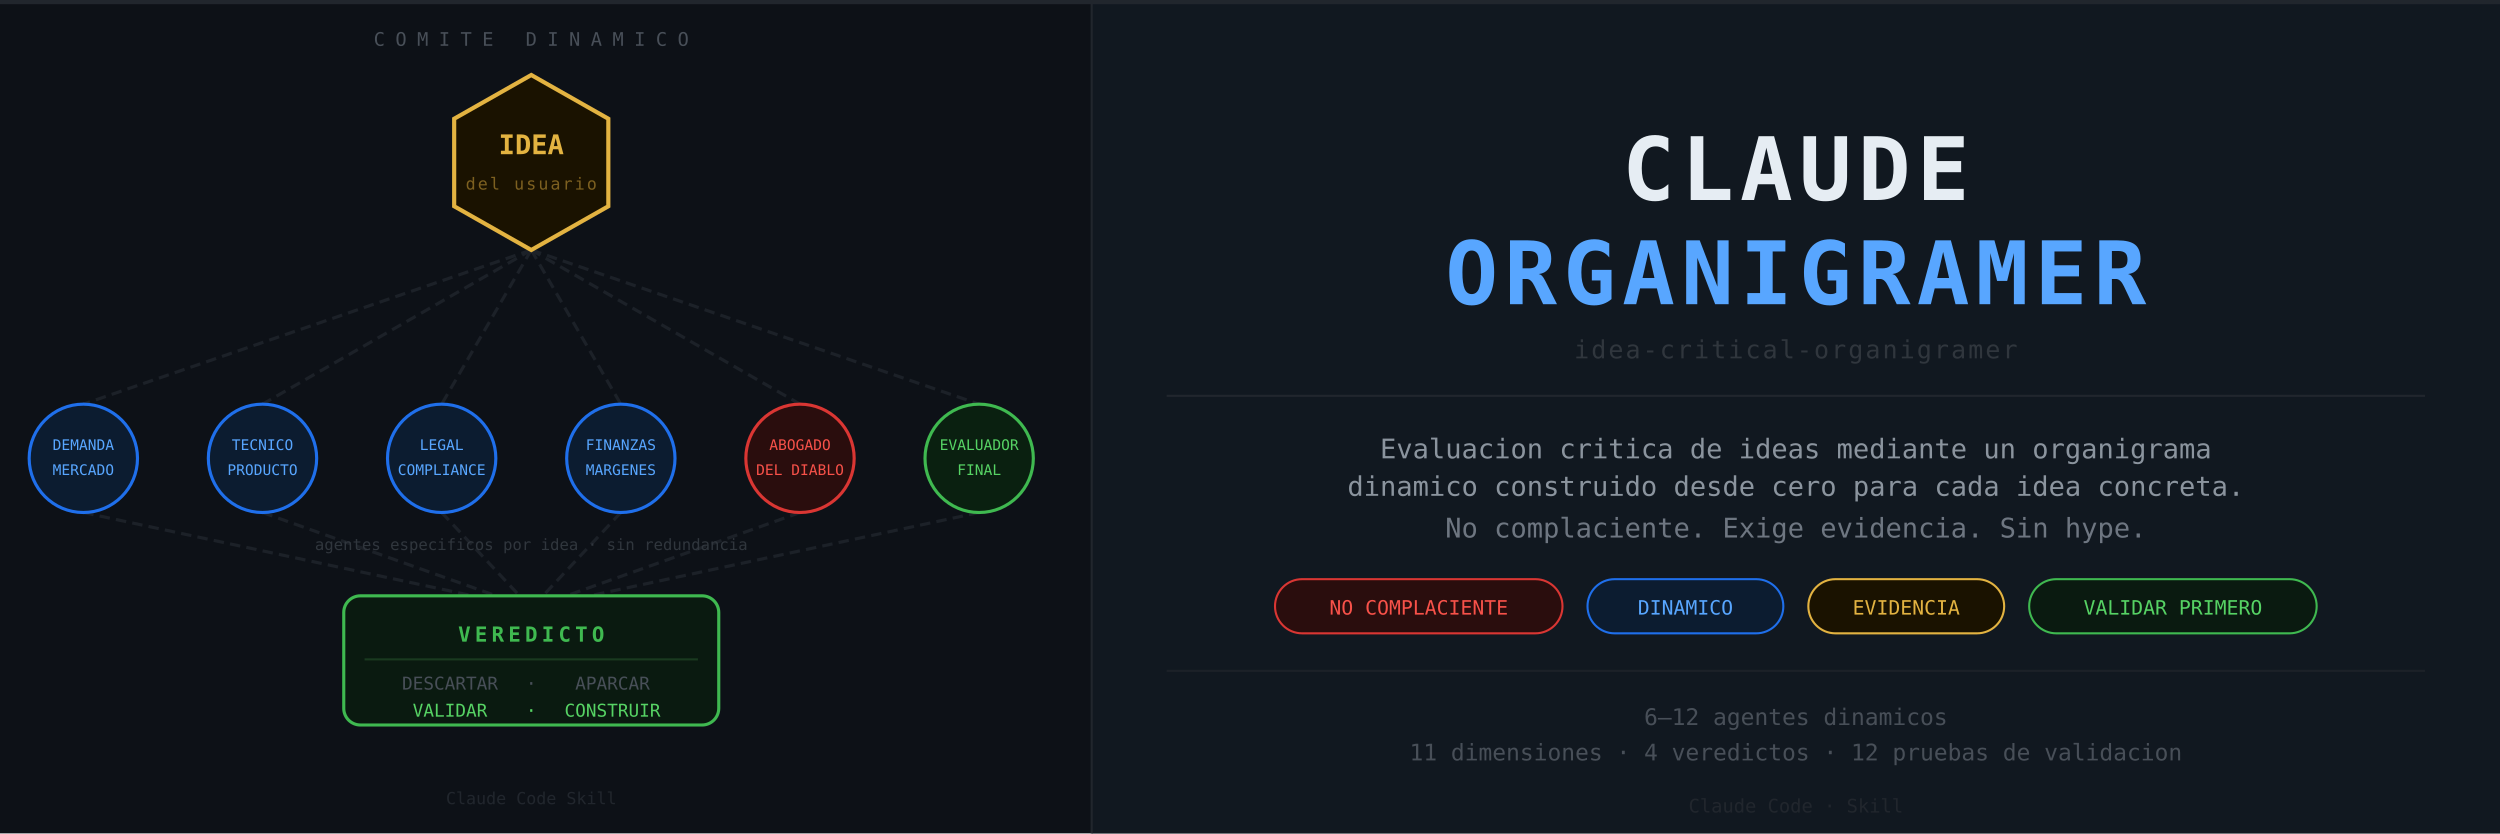
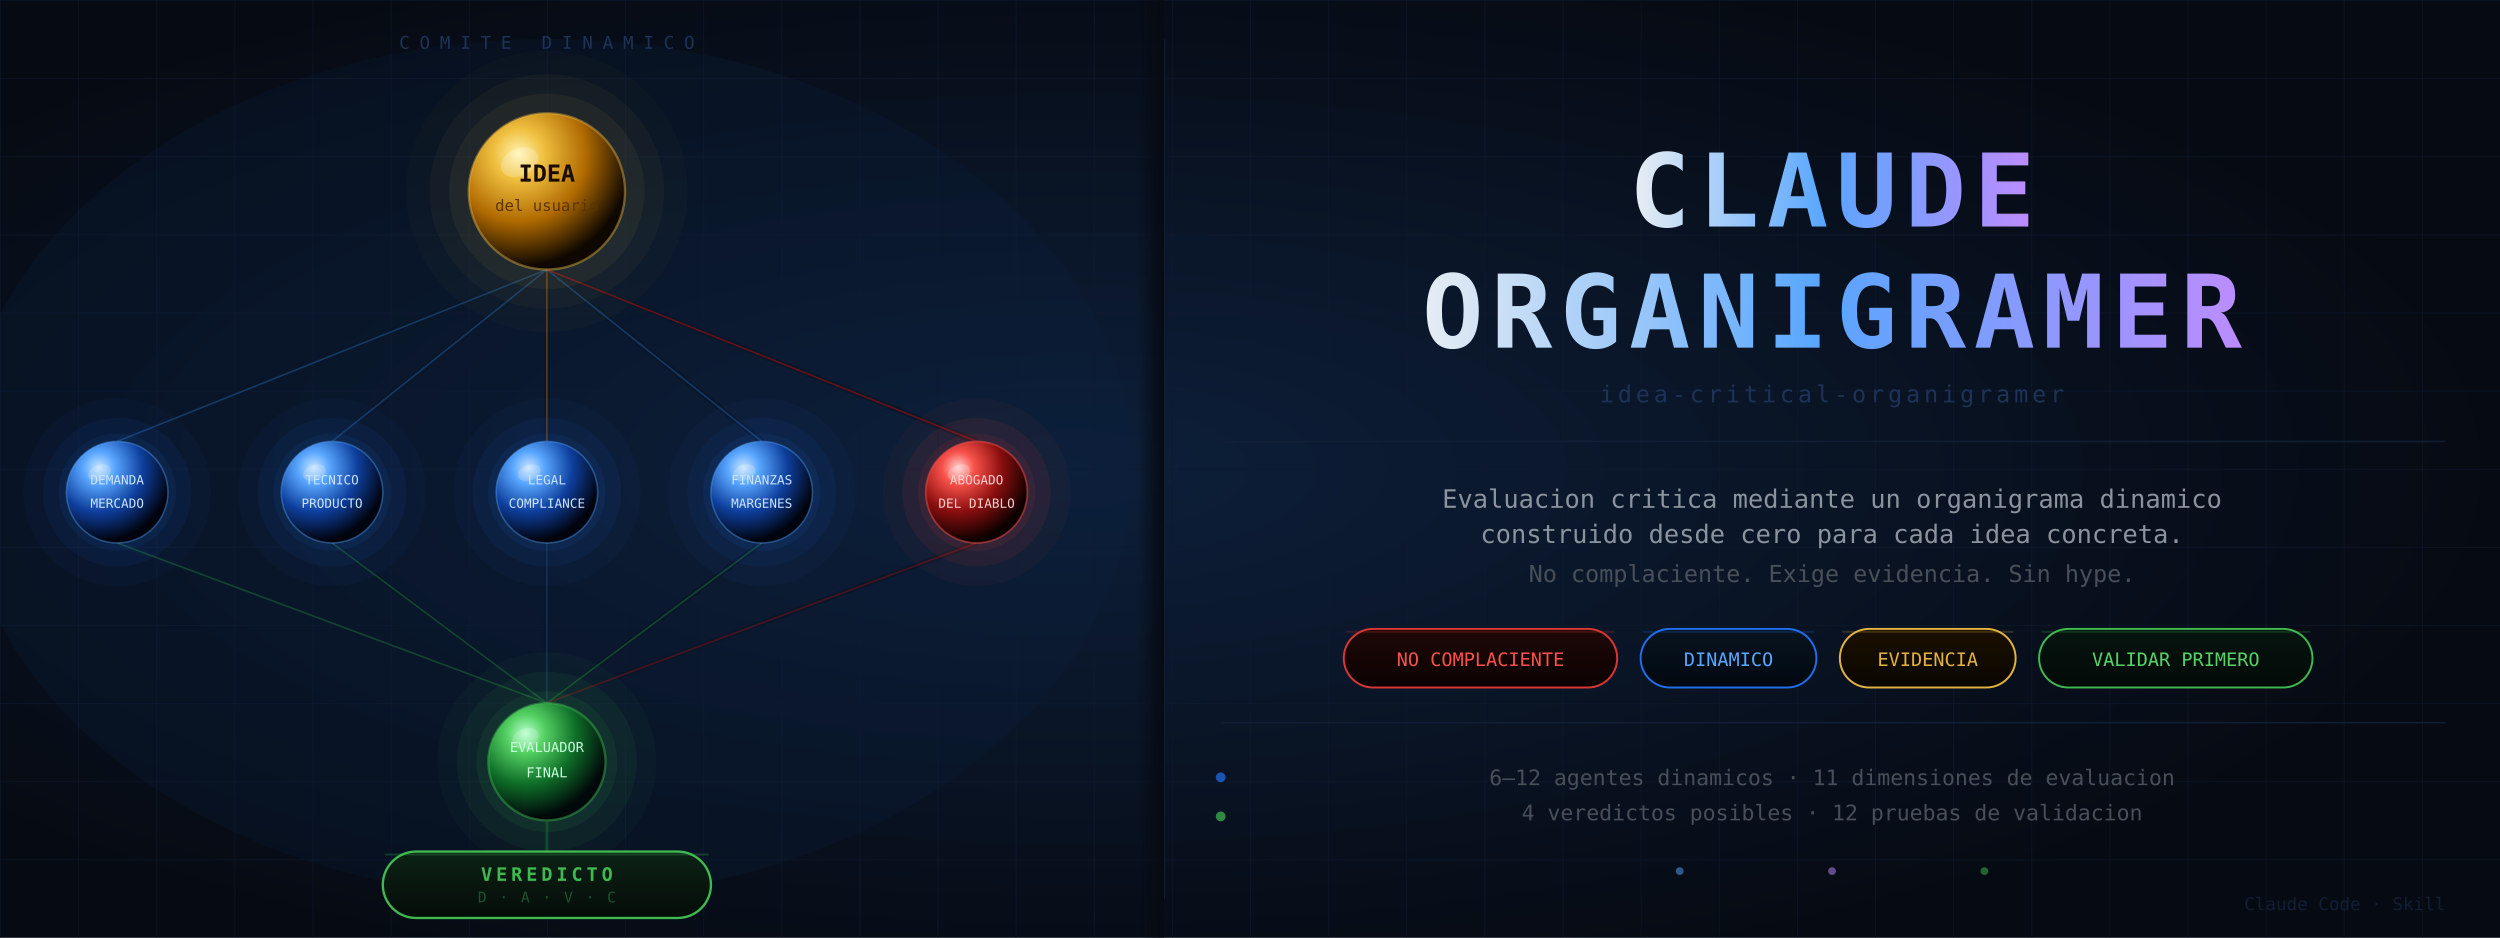
- <svg xmlns="http://www.w3.org/2000/svg" width="1200" height="400" viewBox="0 0 1200 400">
-   <rect width="1200" height="400" fill="#0d1117" />
-   <rect x="524" width="676" height="400" fill="#111820" />
-   <rect width="1200" height="2" fill="#21262d" />
-   <line x1="524" y1="0" x2="524" y2="400" stroke="#21262d" stroke-width="1" />
-   <line x1="255" y1="120" x2="40" y2="194" stroke="#1c2128" stroke-width="1.5" stroke-dasharray="5,3" />
-   <line x1="255" y1="120" x2="126" y2="194" stroke="#1c2128" stroke-width="1.5" stroke-dasharray="5,3" />
-   <line x1="255" y1="120" x2="212" y2="194" stroke="#1c2128" stroke-width="1.5" stroke-dasharray="5,3" />
-   <line x1="255" y1="120" x2="298" y2="194" stroke="#1c2128" stroke-width="1.5" stroke-dasharray="5,3" />
-   <line x1="255" y1="120" x2="384" y2="194" stroke="#1c2128" stroke-width="1.5" stroke-dasharray="5,3" />
-   <line x1="255" y1="120" x2="470" y2="194" stroke="#1c2128" stroke-width="1.5" stroke-dasharray="5,3" />
-   <line x1="40" y1="246" x2="255" y2="292" stroke="#1c2128" stroke-width="1.5" stroke-dasharray="5,3" />
-   <line x1="126" y1="246" x2="255" y2="292" stroke="#1c2128" stroke-width="1.5" stroke-dasharray="5,3" />
-   <line x1="212" y1="246" x2="255" y2="292" stroke="#1c2128" stroke-width="1.5" stroke-dasharray="5,3" />
-   <line x1="298" y1="246" x2="255" y2="292" stroke="#1c2128" stroke-width="1.5" stroke-dasharray="5,3" />
-   <line x1="384" y1="246" x2="255" y2="292" stroke="#1c2128" stroke-width="1.5" stroke-dasharray="5,3" />
-   <line x1="470" y1="246" x2="255" y2="292" stroke="#1c2128" stroke-width="1.5" stroke-dasharray="5,3" />
-   <text x="255" y="22" text-anchor="middle" font-family="monospace" font-size="9" fill="#484f58" letter-spacing="5">COMITE DINAMICO</text>
-   <polygon points="255,36 292,57 292,99 255,120 218,99 218,57" fill="#1a1200" stroke="#e3b341" stroke-width="2" />
-   <text x="255" y="74" text-anchor="middle" font-family="monospace" font-size="13" font-weight="bold" fill="#e3b341">IDEA</text>
-   <text x="255" y="91" text-anchor="middle" font-family="monospace" font-size="8" fill="#7d6020" letter-spacing="1">del usuario</text>
-   <circle cx="40" cy="220" r="26" fill="#0c1c30" stroke="#1f6feb" stroke-width="1.5" />
-   <text x="40" y="216" text-anchor="middle" font-family="monospace" font-size="7" fill="#58a6ff">DEMANDA</text>
-   <text x="40" y="228" text-anchor="middle" font-family="monospace" font-size="7" fill="#58a6ff">MERCADO</text>
-   <circle cx="126" cy="220" r="26" fill="#0c1c30" stroke="#1f6feb" stroke-width="1.5" />
-   <text x="126" y="216" text-anchor="middle" font-family="monospace" font-size="7" fill="#58a6ff">TECNICO</text>
-   <text x="126" y="228" text-anchor="middle" font-family="monospace" font-size="7" fill="#58a6ff">PRODUCTO</text>
-   <circle cx="212" cy="220" r="26" fill="#0c1c30" stroke="#1f6feb" stroke-width="1.5" />
-   <text x="212" y="216" text-anchor="middle" font-family="monospace" font-size="7" fill="#58a6ff">LEGAL</text>
-   <text x="212" y="228" text-anchor="middle" font-family="monospace" font-size="7" fill="#58a6ff">COMPLIANCE</text>
-   <circle cx="298" cy="220" r="26" fill="#0c1c30" stroke="#1f6feb" stroke-width="1.5" />
-   <text x="298" y="216" text-anchor="middle" font-family="monospace" font-size="7" fill="#58a6ff">FINANZAS</text>
-   <text x="298" y="228" text-anchor="middle" font-family="monospace" font-size="7" fill="#58a6ff">MARGENES</text>
-   <circle cx="384" cy="220" r="26" fill="#2a0d0d" stroke="#da3633" stroke-width="1.5" />
-   <text x="384" y="216" text-anchor="middle" font-family="monospace" font-size="7" fill="#f85149">ABOGADO</text>
-   <text x="384" y="228" text-anchor="middle" font-family="monospace" font-size="7" fill="#f85149">DEL DIABLO</text>
-   <circle cx="470" cy="220" r="26" fill="#0a2010" stroke="#3fb950" stroke-width="1.5" />
-   <text x="470" y="216" text-anchor="middle" font-family="monospace" font-size="7" fill="#56d364">EVALUADOR</text>
-   <text x="470" y="228" text-anchor="middle" font-family="monospace" font-size="7" fill="#56d364">FINAL</text>
-   <text x="255" y="264" text-anchor="middle" font-family="monospace" font-size="7.5" fill="#30363d">agentes especificos por idea  ·  sin redundancia</text>
-   <rect x="165" y="286" width="180" height="62" rx="8" fill="#0a1a10" stroke="#3fb950" stroke-width="1.5" />
-   <text x="255" y="308" text-anchor="middle" font-family="monospace" font-size="10" font-weight="bold" fill="#3fb950" letter-spacing="2">VEREDICTO</text>
-   <rect x="175" y="316" width="160" height="1" fill="#1a3a20" />
-   <text x="216" y="331" text-anchor="middle" font-family="monospace" font-size="8.5" fill="#484f58">DESCARTAR</text>
-   <text x="255" y="331" text-anchor="middle" font-family="monospace" font-size="8.5" fill="#484f58">·</text>
-   <text x="294" y="331" text-anchor="middle" font-family="monospace" font-size="8.5" fill="#484f58">APARCAR</text>
-   <text x="216" y="344" text-anchor="middle" font-family="monospace" font-size="8.5" fill="#56d364">VALIDAR</text>
-   <text x="255" y="344" text-anchor="middle" font-family="monospace" font-size="8.5" fill="#56d364">·</text>
-   <text x="294" y="344" text-anchor="middle" font-family="monospace" font-size="8.5" fill="#56d364">CONSTRUIR</text>
-   <text x="255" y="386" text-anchor="middle" font-family="monospace" font-size="8" fill="#21262d">Claude Code  Skill</text>
-   <text x="862" y="96" text-anchor="middle" font-family="monospace" font-size="42" font-weight="bold" fill="#e6edf3" letter-spacing="3">CLAUDE</text>
-   <text x="862" y="146" text-anchor="middle" font-family="monospace" font-size="42" font-weight="bold" fill="#58a6ff" letter-spacing="3">ORGANIGRAMER</text>
-   <text x="862" y="172" text-anchor="middle" font-family="monospace" font-size="12" fill="#30363d" letter-spacing="1">idea-critical-organigramer</text>
-   <line x1="560" y1="190" x2="1164" y2="190" stroke="#21262d" stroke-width="1" />
-   <text x="862" y="220" text-anchor="middle" font-family="monospace" font-size="13" fill="#8b949e">Evaluacion critica de ideas mediante un organigrama</text>
-   <text x="862" y="238" text-anchor="middle" font-family="monospace" font-size="13" fill="#8b949e">dinamico construido desde cero para cada idea concreta.</text>
-   <text x="862" y="258" text-anchor="middle" font-family="monospace" font-size="13" fill="#6e7681">No complaciente. Exige evidencia. Sin hype.</text>
-   <rect x="612" y="278" width="138" height="26" rx="13" fill="#2a0d0d" stroke="#da3633" stroke-width="1" />
-   <text x="681" y="295" text-anchor="middle" font-family="monospace" font-size="9.5" fill="#f85149">NO COMPLACIENTE</text>
-   <rect x="762" y="278" width="94" height="26" rx="13" fill="#0c1c30" stroke="#1f6feb" stroke-width="1" />
-   <text x="809" y="295" text-anchor="middle" font-family="monospace" font-size="9.5" fill="#58a6ff">DINAMICO</text>
-   <rect x="868" y="278" width="94" height="26" rx="13" fill="#1a1200" stroke="#e3b341" stroke-width="1" />
-   <text x="915" y="295" text-anchor="middle" font-family="monospace" font-size="9.5" fill="#e3b341">EVIDENCIA</text>
-   <rect x="974" y="278" width="138" height="26" rx="13" fill="#0a1a10" stroke="#3fb950" stroke-width="1" />
-   <text x="1043" y="295" text-anchor="middle" font-family="monospace" font-size="9.5" fill="#56d364">VALIDAR PRIMERO</text>
-   <line x1="560" y1="322" x2="1164" y2="322" stroke="#1c2128" stroke-width="1" />
-   <text x="862" y="348" text-anchor="middle" font-family="monospace" font-size="11" fill="#484f58">6–12 agentes dinamicos</text>
-   <text x="862" y="365" text-anchor="middle" font-family="monospace" font-size="11" fill="#484f58">11 dimensiones  ·  4 veredictos  ·  12 pruebas de validacion</text>
-   <text x="862" y="390" text-anchor="middle" font-family="monospace" font-size="9" fill="#21262d">Claude Code  ·  Skill</text>
+ <svg xmlns="http://www.w3.org/2000/svg" width="1280" height="480" viewBox="0 0 1280 480">
+   <defs>
+     <radialGradient id="bgGlow" cx="43%" cy="50%" r="58%">
+       <stop offset="0%" stop-color="#0d1f3a" />
+       <stop offset="100%" stop-color="#060a12" />
+     </radialGradient>
+     <pattern id="grid" width="40" height="40" patternUnits="userSpaceOnUse">
+       <path d="M 40 0 L 0 0 0 40" fill="none" stroke="#0d1a2e" stroke-width="0.6" />
+     </pattern>
+     <radialGradient id="sgold" cx="32%" cy="26%" r="72%">
+       <stop offset="0%" stop-color="#fff4b0" />
+       <stop offset="22%" stop-color="#f0c040" />
+       <stop offset="60%" stop-color="#b06a00" />
+       <stop offset="100%" stop-color="#0f0800" />
+     </radialGradient>
+     <radialGradient id="sblue" cx="32%" cy="26%" r="72%">
+       <stop offset="0%" stop-color="#c8e4ff" />
+       <stop offset="22%" stop-color="#58a6ff" />
+       <stop offset="60%" stop-color="#0e3f9e" />
+       <stop offset="100%" stop-color="#00040f" />
+     </radialGradient>
+     <radialGradient id="sred" cx="32%" cy="26%" r="72%">
+       <stop offset="0%" stop-color="#ffd0d0" />
+       <stop offset="22%" stop-color="#f85149" />
+       <stop offset="60%" stop-color="#8a0e0e" />
+       <stop offset="100%" stop-color="#0f0000" />
+     </radialGradient>
+     <radialGradient id="sgreen" cx="32%" cy="26%" r="72%">
+       <stop offset="0%" stop-color="#b8ffd0" />
+       <stop offset="22%" stop-color="#56d364" />
+       <stop offset="60%" stop-color="#0e6e28" />
+       <stop offset="100%" stop-color="#00080a" />
+     </radialGradient>
+     <linearGradient id="titleGrad" x1="0%" y1="0%" x2="100%" y2="0%">
+       <stop offset="0%" stop-color="#e6edf3" />
+       <stop offset="48%" stop-color="#58a6ff" />
+       <stop offset="100%" stop-color="#bc8cff" />
+     </linearGradient>
+     <linearGradient id="verdictBox" x1="0%" y1="0%" x2="0%" y2="100%">
+       <stop offset="0%" stop-color="#0c2215" />
+       <stop offset="100%" stop-color="#050c08" />
+     </linearGradient>
+     <linearGradient id="panelFade" x1="0%" y1="0%" x2="100%" y2="0%">
+       <stop offset="0%" stop-color="#060a12" stop-opacity="0" />
+       <stop offset="80%" stop-color="#060a12" stop-opacity="0" />
+       <stop offset="100%" stop-color="#060a12" stop-opacity="1" />
+     </linearGradient>
+     <linearGradient id="pillRed" x1="0%" y1="0%" x2="0%" y2="100%">
+       <stop offset="0%" stop-color="#1e0808" />
+       <stop offset="100%" stop-color="#0c0202" />
+     </linearGradient>
+     <linearGradient id="pillBlue" x1="0%" y1="0%" x2="0%" y2="100%">
+       <stop offset="0%" stop-color="#081420" />
+       <stop offset="100%" stop-color="#020810" />
+     </linearGradient>
+     <linearGradient id="pillGold" x1="0%" y1="0%" x2="0%" y2="100%">
+       <stop offset="0%" stop-color="#1a1000" />
+       <stop offset="100%" stop-color="#0a0700" />
+     </linearGradient>
+     <linearGradient id="pillGreen" x1="0%" y1="0%" x2="0%" y2="100%">
+       <stop offset="0%" stop-color="#061410" />
+       <stop offset="100%" stop-color="#020a06" />
+     </linearGradient>
+   </defs>
+   <rect width="1280" height="480" fill="#060a12" />
+   <rect width="1280" height="480" fill="url(#bgGlow)" />
+   <rect width="1280" height="480" fill="url(#grid)" />
+   <ellipse cx="280" cy="240" rx="300" ry="220" fill="#0a1e40" opacity="0.22" />
+   <line x1="596" y1="20" x2="596" y2="460" stroke="#111e34" stroke-width="1" />
+   <text x="280" y="25" text-anchor="middle" font-family="monospace" font-size="9" fill="#1e3258" letter-spacing="5">
+   COMITE DINAMICO
+ </text>
+   <line x1="280" y1="138" x2="60" y2="226" stroke="#09162a" stroke-width="3" />
+   <line x1="280" y1="138" x2="170" y2="226" stroke="#09162a" stroke-width="3" />
+   <line x1="280" y1="138" x2="280" y2="226" stroke="#09162a" stroke-width="3" />
+   <line x1="280" y1="138" x2="390" y2="226" stroke="#09162a" stroke-width="3" />
+   <line x1="280" y1="138" x2="500" y2="226" stroke="#09162a" stroke-width="3" />
+   <line x1="280" y1="138" x2="60" y2="226" stroke="#1a4880" stroke-width="0.8" opacity="0.7" />
+   <line x1="280" y1="138" x2="170" y2="226" stroke="#1a4880" stroke-width="0.8" opacity="0.7" />
+   <line x1="280" y1="138" x2="280" y2="226" stroke="#c07000" stroke-width="0.8" opacity="0.45" />
+   <line x1="280" y1="138" x2="390" y2="226" stroke="#1a4880" stroke-width="0.8" opacity="0.7" />
+   <line x1="280" y1="138" x2="500" y2="226" stroke="#8a1010" stroke-width="0.8" opacity="0.7" />
+   <line x1="60" y1="278" x2="280" y2="360" stroke="#09162a" stroke-width="3" />
+   <line x1="170" y1="278" x2="280" y2="360" stroke="#09162a" stroke-width="3" />
+   <line x1="280" y1="278" x2="280" y2="360" stroke="#09162a" stroke-width="3" />
+   <line x1="390" y1="278" x2="280" y2="360" stroke="#09162a" stroke-width="3" />
+   <line x1="500" y1="278" x2="280" y2="360" stroke="#09162a" stroke-width="3" />
+   <line x1="60" y1="278" x2="280" y2="360" stroke="#165a30" stroke-width="0.8" opacity="0.7" />
+   <line x1="170" y1="278" x2="280" y2="360" stroke="#165a30" stroke-width="0.8" opacity="0.7" />
+   <line x1="280" y1="278" x2="280" y2="360" stroke="#1a4880" stroke-width="0.8" opacity="0.5" />
+   <line x1="390" y1="278" x2="280" y2="360" stroke="#165a30" stroke-width="0.8" opacity="0.7" />
+   <line x1="500" y1="278" x2="280" y2="360" stroke="#8a1010" stroke-width="0.8" opacity="0.5" />
+   <circle cx="280" cy="98" r="72" fill="#e3b341" opacity="0.02" />
+   <circle cx="280" cy="98" r="60" fill="#e3b341" opacity="0.04" />
+   <circle cx="280" cy="98" r="50" fill="#e3b341" opacity="0.06" />
+   <circle cx="280" cy="98" r="40" fill="url(#sgold)" />
+   <circle cx="280" cy="98" r="40" fill="none" stroke="#e3b341" stroke-width="1.2" opacity="0.45" />
+   <ellipse cx="266" cy="83" rx="10" ry="7" fill="white" opacity="0.22" transform="rotate(-25 266 83)" />
+   <text x="280" y="93" text-anchor="middle" font-family="monospace" font-size="12" font-weight="bold" fill="#1a0c00">IDEA</text>
+   <text x="280" y="108" text-anchor="middle" font-family="monospace" font-size="8" fill="#5a3500">del usuario</text>
+   <circle cx="60" cy="252" r="48" fill="#1f6feb" opacity="0.04" />
+   <circle cx="60" cy="252" r="38" fill="#1f6feb" opacity="0.07" />
+   <circle cx="60" cy="252" r="30" fill="#1f6feb" opacity="0.08" />
+   <circle cx="60" cy="252" r="26" fill="url(#sblue)" />
+   <circle cx="60" cy="252" r="26" fill="none" stroke="#58a6ff" stroke-width="0.8" opacity="0.4" />
+   <ellipse cx="51" cy="242" rx="6" ry="4" fill="white" opacity="0.18" transform="rotate(-22 51 242)" />
+   <text x="60" y="248" text-anchor="middle" font-family="monospace" font-size="6.5" fill="#cce4ff">DEMANDA</text>
+   <text x="60" y="260" text-anchor="middle" font-family="monospace" font-size="6.5" fill="#cce4ff">MERCADO</text>
+   <circle cx="170" cy="252" r="48" fill="#1f6feb" opacity="0.04" />
+   <circle cx="170" cy="252" r="38" fill="#1f6feb" opacity="0.07" />
+   <circle cx="170" cy="252" r="30" fill="#1f6feb" opacity="0.08" />
+   <circle cx="170" cy="252" r="26" fill="url(#sblue)" />
+   <circle cx="170" cy="252" r="26" fill="none" stroke="#58a6ff" stroke-width="0.8" opacity="0.4" />
+   <ellipse cx="161" cy="242" rx="6" ry="4" fill="white" opacity="0.18" transform="rotate(-22 161 242)" />
+   <text x="170" y="248" text-anchor="middle" font-family="monospace" font-size="6.5" fill="#cce4ff">TECNICO</text>
+   <text x="170" y="260" text-anchor="middle" font-family="monospace" font-size="6.5" fill="#cce4ff">PRODUCTO</text>
+   <circle cx="280" cy="252" r="48" fill="#1f6feb" opacity="0.04" />
+   <circle cx="280" cy="252" r="38" fill="#1f6feb" opacity="0.07" />
+   <circle cx="280" cy="252" r="30" fill="#1f6feb" opacity="0.08" />
+   <circle cx="280" cy="252" r="26" fill="url(#sblue)" />
+   <circle cx="280" cy="252" r="26" fill="none" stroke="#58a6ff" stroke-width="0.8" opacity="0.4" />
+   <ellipse cx="271" cy="242" rx="6" ry="4" fill="white" opacity="0.18" transform="rotate(-22 271 242)" />
+   <text x="280" y="248" text-anchor="middle" font-family="monospace" font-size="6.5" fill="#cce4ff">LEGAL</text>
+   <text x="280" y="260" text-anchor="middle" font-family="monospace" font-size="6.5" fill="#cce4ff">COMPLIANCE</text>
+   <circle cx="390" cy="252" r="48" fill="#1f6feb" opacity="0.04" />
+   <circle cx="390" cy="252" r="38" fill="#1f6feb" opacity="0.07" />
+   <circle cx="390" cy="252" r="30" fill="#1f6feb" opacity="0.08" />
+   <circle cx="390" cy="252" r="26" fill="url(#sblue)" />
+   <circle cx="390" cy="252" r="26" fill="none" stroke="#58a6ff" stroke-width="0.8" opacity="0.4" />
+   <ellipse cx="381" cy="242" rx="6" ry="4" fill="white" opacity="0.18" transform="rotate(-22 381 242)" />
+   <text x="390" y="248" text-anchor="middle" font-family="monospace" font-size="6.5" fill="#cce4ff">FINANZAS</text>
+   <text x="390" y="260" text-anchor="middle" font-family="monospace" font-size="6.5" fill="#cce4ff">MARGENES</text>
+   <circle cx="500" cy="252" r="48" fill="#da3633" opacity="0.05" />
+   <circle cx="500" cy="252" r="38" fill="#da3633" opacity="0.09" />
+   <circle cx="500" cy="252" r="30" fill="#da3633" opacity="0.10" />
+   <circle cx="500" cy="252" r="26" fill="url(#sred)" />
+   <circle cx="500" cy="252" r="26" fill="none" stroke="#f85149" stroke-width="0.9" opacity="0.5" />
+   <ellipse cx="491" cy="242" rx="6" ry="4" fill="white" opacity="0.18" transform="rotate(-22 491 242)" />
+   <text x="500" y="248" text-anchor="middle" font-family="monospace" font-size="6.5" fill="#ffd0d0">ABOGADO</text>
+   <text x="500" y="260" text-anchor="middle" font-family="monospace" font-size="6.5" fill="#ffd0d0">DEL DIABLO</text>
+   <circle cx="280" cy="390" r="56" fill="#3fb950" opacity="0.04" />
+   <circle cx="280" cy="390" r="46" fill="#3fb950" opacity="0.07" />
+   <circle cx="280" cy="390" r="36" fill="#3fb950" opacity="0.08" />
+   <circle cx="280" cy="390" r="30" fill="url(#sgreen)" />
+   <circle cx="280" cy="390" r="30" fill="none" stroke="#3fb950" stroke-width="1.2" opacity="0.45" />
+   <ellipse cx="269" cy="378" rx="7" ry="5" fill="white" opacity="0.18" transform="rotate(-22 269 378)" />
+   <text x="280" y="385" text-anchor="middle" font-family="monospace" font-size="7" fill="#ccffdd">EVALUADOR</text>
+   <text x="280" y="398" text-anchor="middle" font-family="monospace" font-size="7" fill="#ccffdd">FINAL</text>
+   <line x1="280" y1="420" x2="280" y2="436" stroke="#165a30" stroke-width="1.5" opacity="0.7" />
+   <rect x="196" y="436" width="168" height="34" rx="17" fill="url(#verdictBox)" stroke="#3fb950" stroke-width="1.2" />
+   <rect x="197" y="437" width="166" height="1" rx="1" fill="#3fb950" opacity="0.25" />
+   <text x="280" y="451" text-anchor="middle" font-family="monospace" font-size="9.5" font-weight="bold" fill="#3fb950" letter-spacing="2">VEREDICTO</text>
+   <text x="280" y="462" text-anchor="middle" font-family="monospace" font-size="7.5" fill="#1a5530" letter-spacing="1">D · A · V · C</text>
+   <rect x="528" y="0" width="68" height="480" fill="url(#panelFade)" />
+   <text x="938" y="116" text-anchor="middle" font-family="monospace" font-size="52" font-weight="bold" fill="url(#titleGrad)" letter-spacing="4">
+   CLAUDE
+ </text>
+   <text x="938" y="178" text-anchor="middle" font-family="monospace" font-size="52" font-weight="bold" fill="url(#titleGrad)" letter-spacing="4">
+   ORGANIGRAMER
+ </text>
+   <text x="938" y="206" text-anchor="middle" font-family="monospace" font-size="12" fill="#1e3258" letter-spacing="2">
+   idea-critical-organigramer
+ </text>
+   <line x1="625" y1="226" x2="1252" y2="226" stroke="#111e34" stroke-width="0.8" />
+   <text x="938" y="260" text-anchor="middle" font-family="monospace" font-size="13" fill="#8b949e">
+   Evaluacion critica mediante un organigrama dinamico
+ </text>
+   <text x="938" y="278" text-anchor="middle" font-family="monospace" font-size="13" fill="#8b949e">
+   construido desde cero para cada idea concreta.
+ </text>
+   <text x="938" y="298" text-anchor="middle" font-family="monospace" font-size="12" fill="#484f58">
+   No complaciente. Exige evidencia. Sin hype.
+ </text>
+   <rect x="688" y="322" width="140" height="30" rx="15" fill="url(#pillRed)" stroke="#da3633" stroke-width="1" />
+   <rect x="689" y="323" width="138" height="1" rx="1" fill="#da3633" opacity="0.2" />
+   <text x="758" y="341" text-anchor="middle" font-family="monospace" font-size="9.5" fill="#f85149">NO COMPLACIENTE</text>
+   <rect x="840" y="322" width="90" height="30" rx="15" fill="url(#pillBlue)" stroke="#1f6feb" stroke-width="1" />
+   <rect x="841" y="323" width="88" height="1" rx="1" fill="#1f6feb" opacity="0.2" />
+   <text x="885" y="341" text-anchor="middle" font-family="monospace" font-size="9.5" fill="#58a6ff">DINAMICO</text>
+   <rect x="942" y="322" width="90" height="30" rx="15" fill="url(#pillGold)" stroke="#e3b341" stroke-width="1" />
+   <rect x="943" y="323" width="88" height="1" rx="1" fill="#e3b341" opacity="0.2" />
+   <text x="987" y="341" text-anchor="middle" font-family="monospace" font-size="9.5" fill="#e3b341">EVIDENCIA</text>
+   <rect x="1044" y="322" width="140" height="30" rx="15" fill="url(#pillGreen)" stroke="#3fb950" stroke-width="1" />
+   <rect x="1045" y="323" width="138" height="1" rx="1" fill="#3fb950" opacity="0.2" />
+   <text x="1114" y="341" text-anchor="middle" font-family="monospace" font-size="9.5" fill="#56d364">VALIDAR PRIMERO</text>
+   <line x1="625" y1="370" x2="1252" y2="370" stroke="#111e34" stroke-width="0.8" />
+   <text x="938" y="402" text-anchor="middle" font-family="monospace" font-size="11" fill="#484f58">
+   6–12 agentes dinamicos  ·  11 dimensiones de evaluacion
+ </text>
+   <text x="938" y="420" text-anchor="middle" font-family="monospace" font-size="11" fill="#484f58">
+   4 veredictos posibles  ·  12 pruebas de validacion
+ </text>
+   <circle cx="625" cy="398" r="2.5" fill="#1f6feb" opacity="0.7" />
+   <circle cx="625" cy="418" r="2.5" fill="#3fb950" opacity="0.7" />
+   <circle cx="860" cy="446" r="2" fill="#58a6ff" opacity="0.5" />
+   <circle cx="938" cy="446" r="2" fill="#bc8cff" opacity="0.5" />
+   <circle cx="1016" cy="446" r="2" fill="#3fb950" opacity="0.5" />
+   <text x="1252" y="466" text-anchor="end" font-family="monospace" font-size="9" fill="#111e34">
+   Claude Code  ·  Skill
+ </text>
</svg>
